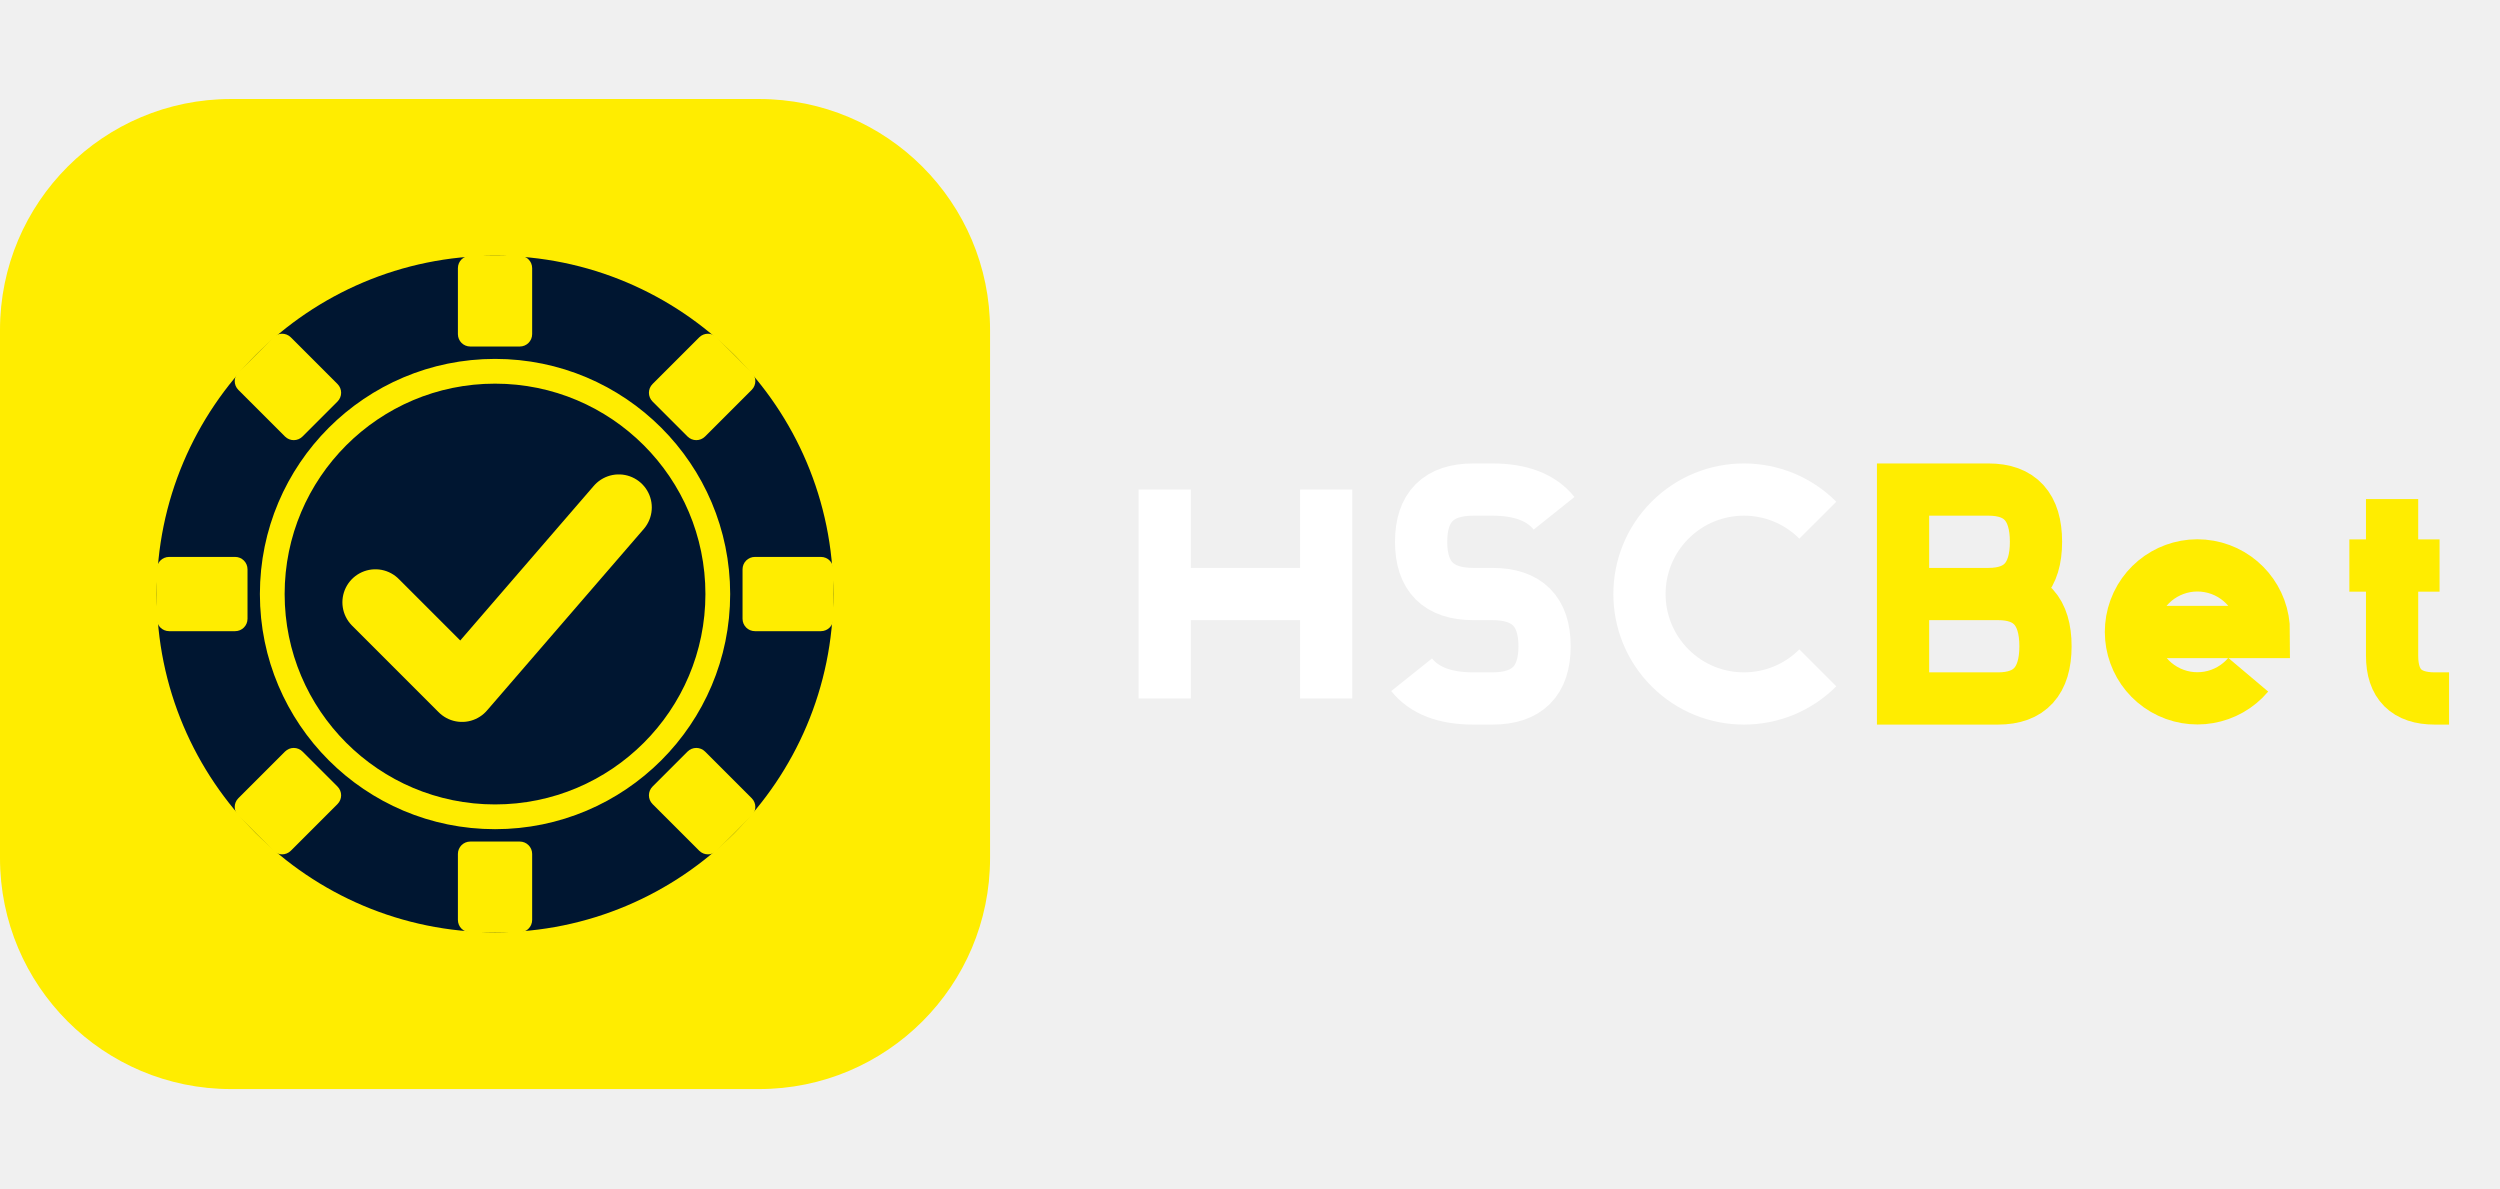
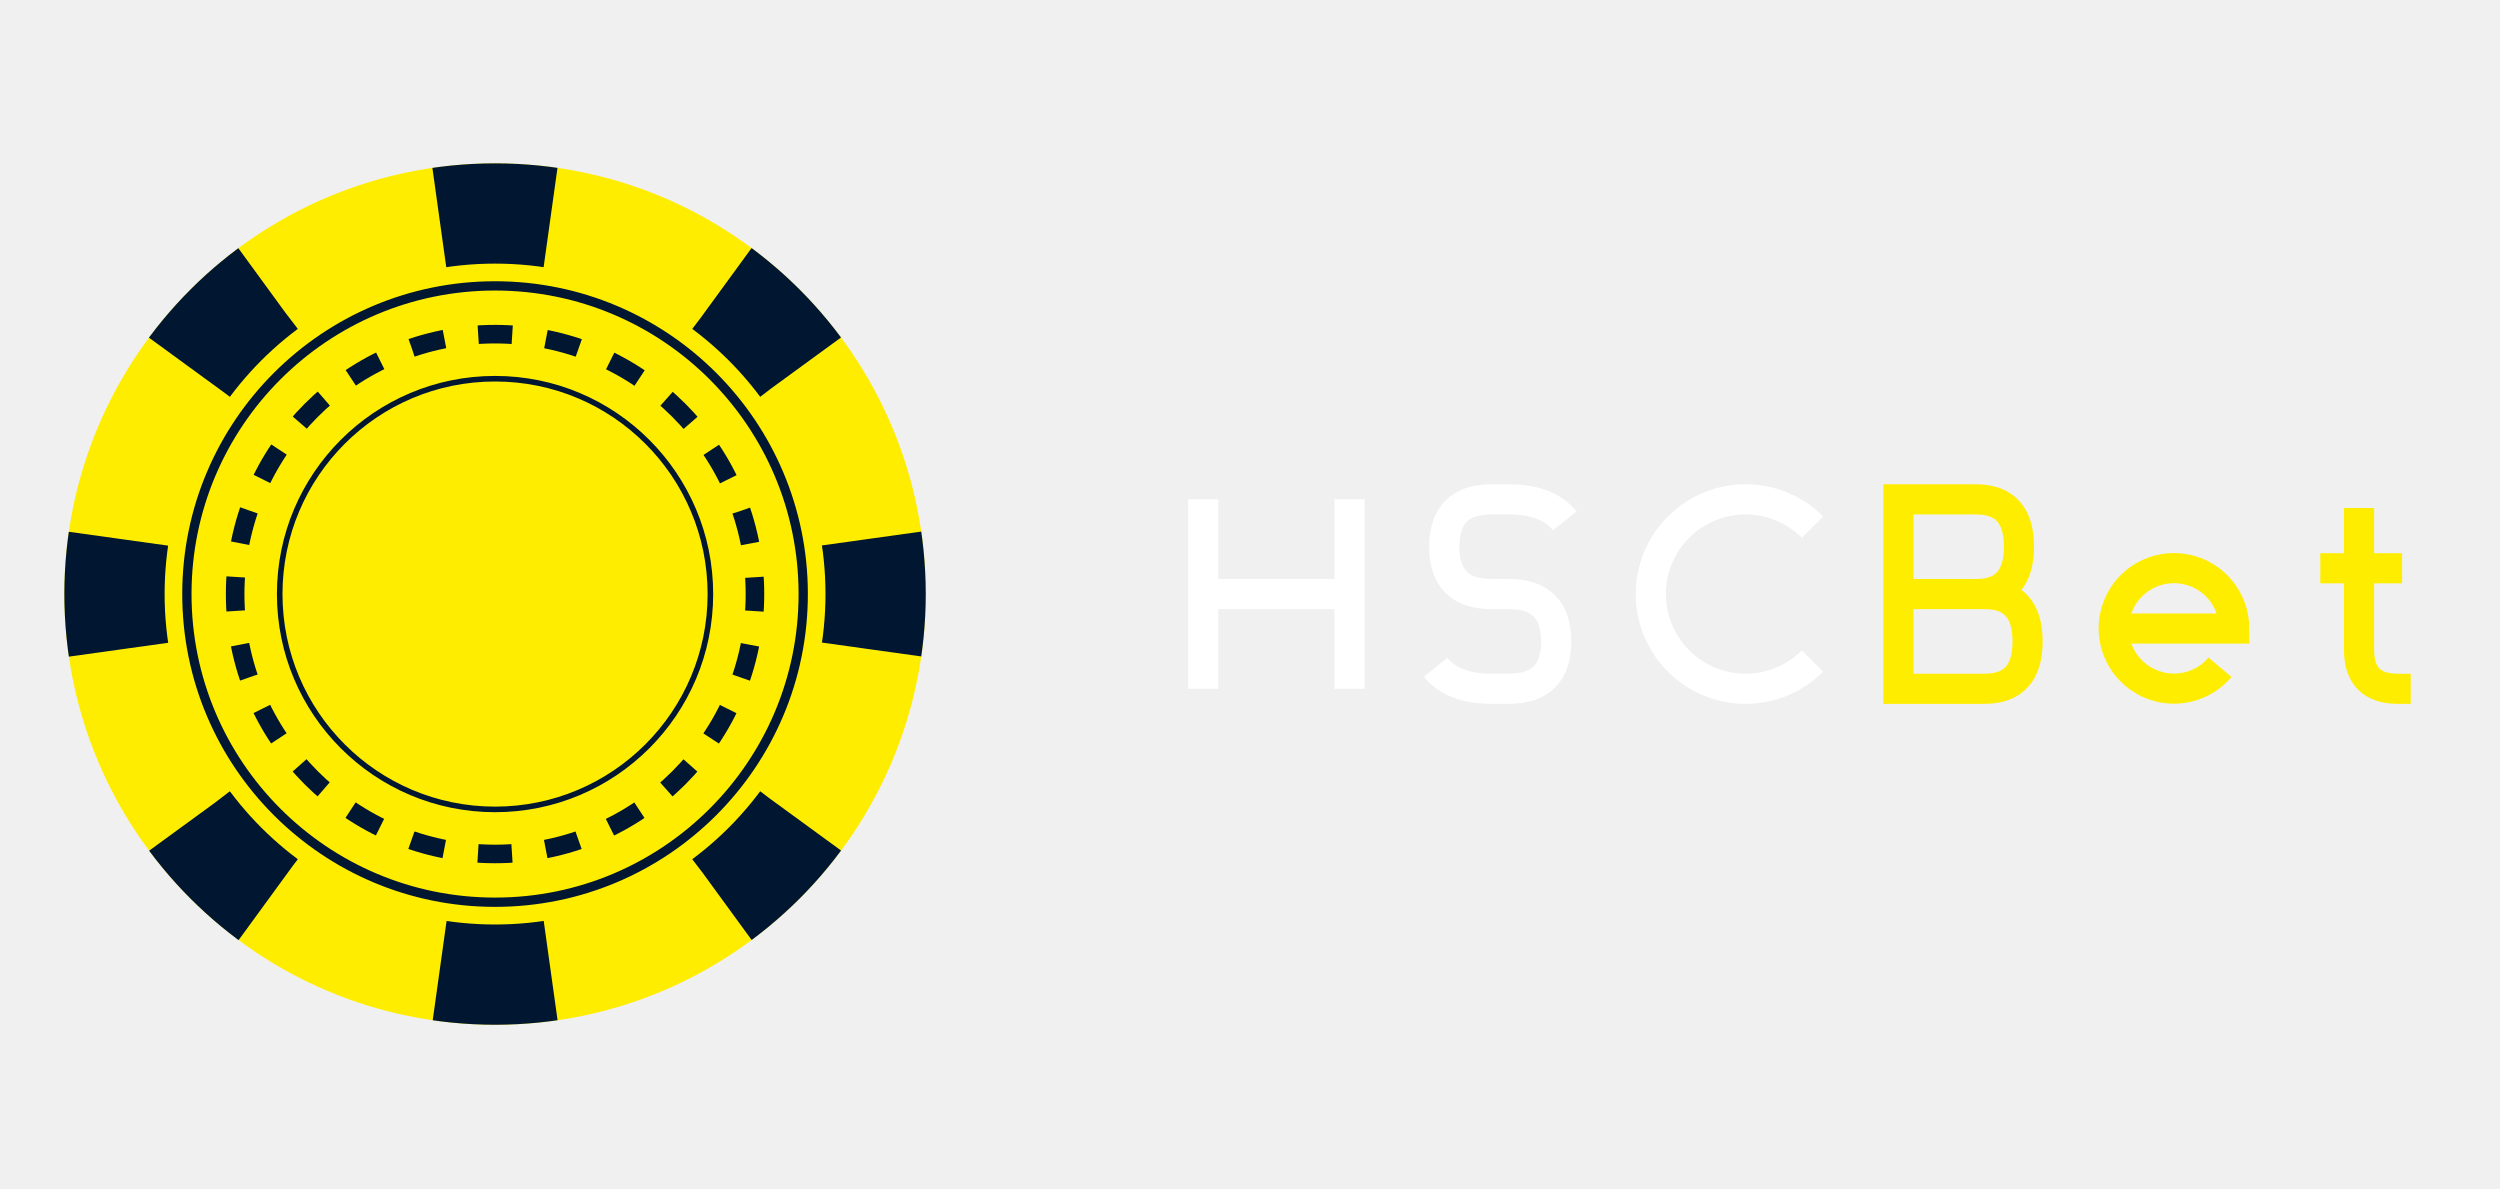
<svg xmlns="http://www.w3.org/2000/svg" width="1010" height="480" viewBox="0 0 1010 480" fill="none">
-   <g transform="translate(0 40) scale(0.8333)">
+   <g transform="translate(20 60) scale(0.75)">
    <g id="icon">
-       <rect width="480" height="480" rx="112" fill="#FFED00" />
-       <circle cx="240" cy="240" r="164" fill="#001631" />
-       <g fill="#FFED00">
-         <rect x="222" y="76" width="36" height="44" rx="6" transform="rotate(0 240 240)" />
-         <rect x="222" y="76" width="36" height="44" rx="6" transform="rotate(45 240 240)" />
-         <rect x="222" y="76" width="36" height="44" rx="6" transform="rotate(90 240 240)" />
-         <rect x="222" y="76" width="36" height="44" rx="6" transform="rotate(135 240 240)" />
-         <rect x="222" y="76" width="36" height="44" rx="6" transform="rotate(180 240 240)" />
-         <rect x="222" y="76" width="36" height="44" rx="6" transform="rotate(225 240 240)" />
-         <rect x="222" y="76" width="36" height="44" rx="6" transform="rotate(270 240 240)" />
-         <rect x="222" y="76" width="36" height="44" rx="6" transform="rotate(315 240 240)" />
-       </g>
-       <circle cx="240" cy="240" r="108" fill="none" stroke="#FFED00" stroke-width="12" />
-       <path d="M182 244L224 286L300 198" fill="none" stroke="#FFED00" stroke-width="32" stroke-linecap="round" stroke-linejoin="round" />
+       <circle cx="240" cy="240" r="232" fill="#FFED00" />
+       <circle cx="240" cy="240" r="205" fill="none" stroke="#001631" stroke-width="54" stroke-dasharray="60 101.01" stroke-dashoffset="30" transform="rotate(-90 240 240)" />
+       <circle cx="240" cy="240" r="166" fill="none" stroke="#001631" stroke-width="5" />
+       <circle cx="240" cy="240" r="140" fill="none" stroke="#001631" stroke-width="10" stroke-dasharray="18.33 18.33" stroke-dashoffset="9.16" />
+       <circle cx="240" cy="240" r="116" fill="none" stroke="#001631" stroke-width="3" />
    </g>
  </g>
-   <g transform="translate(460 9.80) scale(0.9591)" fill="none" stroke-width="22" stroke-linejoin="miter">
-     <path transform="translate(11 0)" d="M0 196V284M68 196V284M0 240H68" stroke="#FFFFFF" />
+   <g transform="translate(480 31.30) scale(0.8696)" fill="none" stroke-width="14" stroke-linejoin="miter">
+     <path transform="translate(7 0)" d="M0 196V284M68 196V284M0 240H68" stroke="#FFFFFF" />
    <path transform="translate(113 0)" d="M62 206Q54 196 36 196H28Q6 196 6 218Q6 240 28 240H36Q58 240 58 262Q58 284 36 284H28Q10 284 2 274" stroke="#FFFFFF" />
-     <path transform="translate(211 0)" d="M75.1 208.9A44 44 0 1 0 75.1 271.1" stroke="#FFFFFF" />
-     <path transform="translate(322 0)" d="M0 196H36Q56 196 56 218Q56 240 36 240H0ZM0 240H40Q60 240 60 262Q60 284 40 284H0Z" stroke="#FFED00" />
-     <path transform="translate(416 0)" d="M2 256H58A28 28 0 1 0 51.4 274" stroke="#FFED00" />
-     <path transform="translate(510 0)" d="M18 200V266Q18 284 36 284H42M0 228H38" stroke="#FFED00" />
+     <path transform="translate(215 0)" d="M75.1 208.9A44 44 0 1 0 75.1 271.1" stroke="#FFFFFF" />
+     <path transform="translate(330 0)" d="M0 196H36Q56 196 56 218Q56 240 36 240H0ZM0 240H40Q60 240 60 262Q60 284 40 284H0Z" stroke="#FFED00" />
+     <path transform="translate(428 0)" d="M2 256H58A28 28 0 1 0 51.4 274" stroke="#FFED00" />
+     <path transform="translate(526 0)" d="M18 200V266Q18 284 36 284H42M0 228H38" stroke="#FFED00" />
  </g>
</svg>
